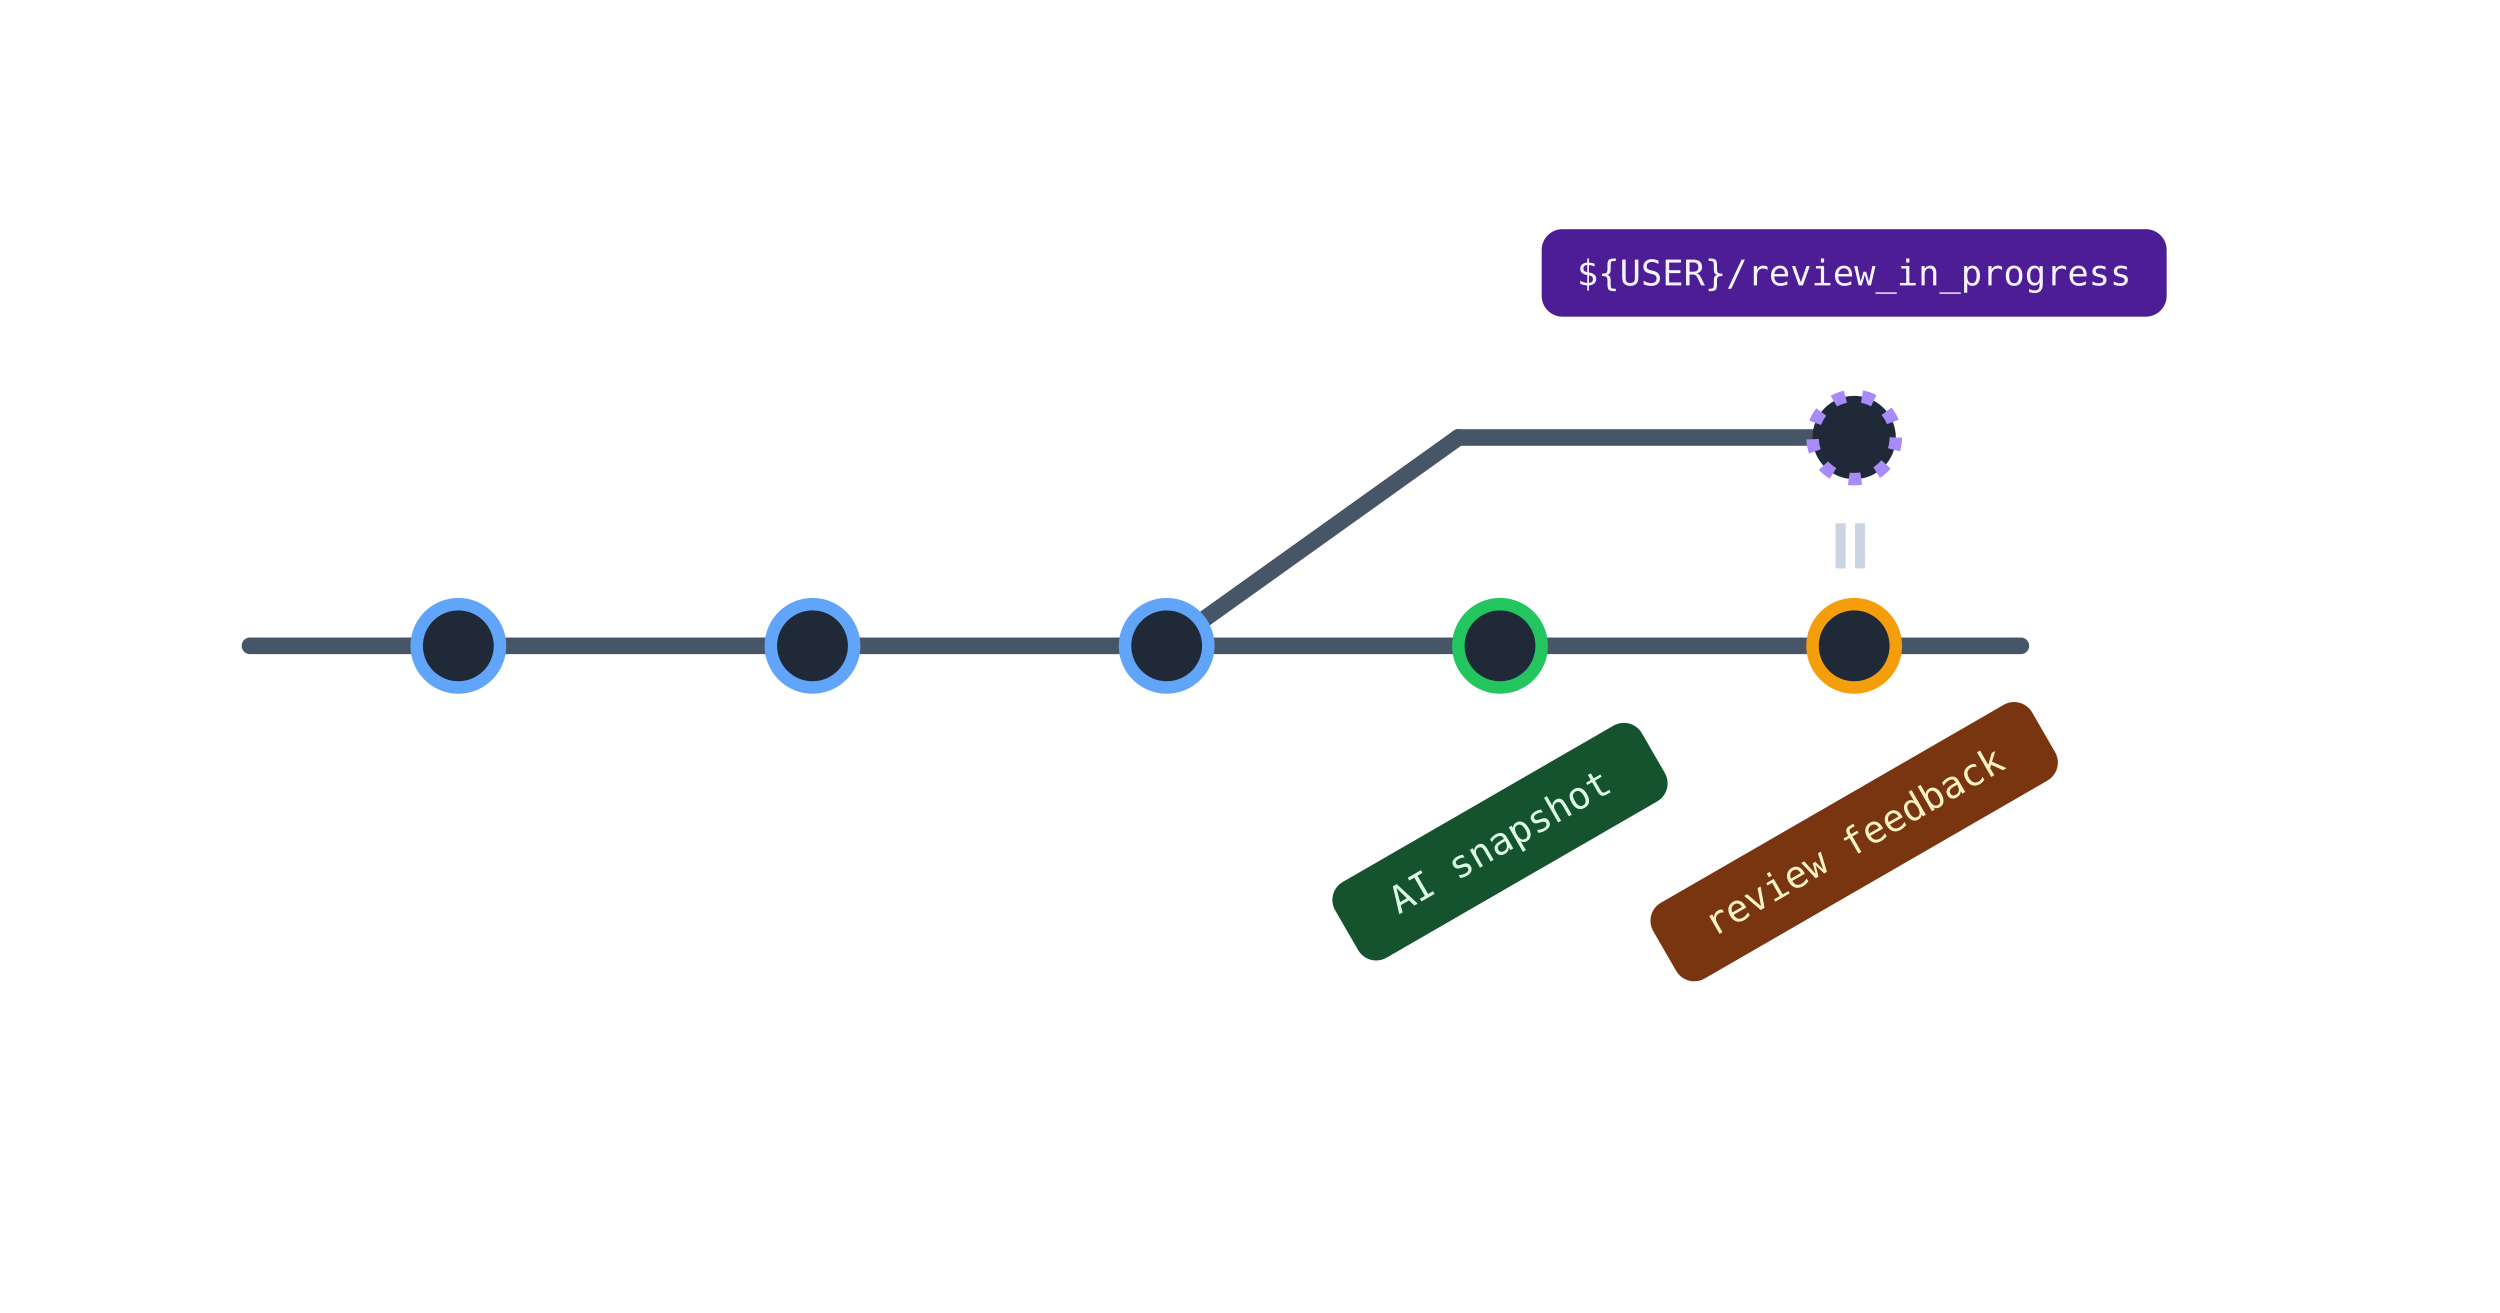
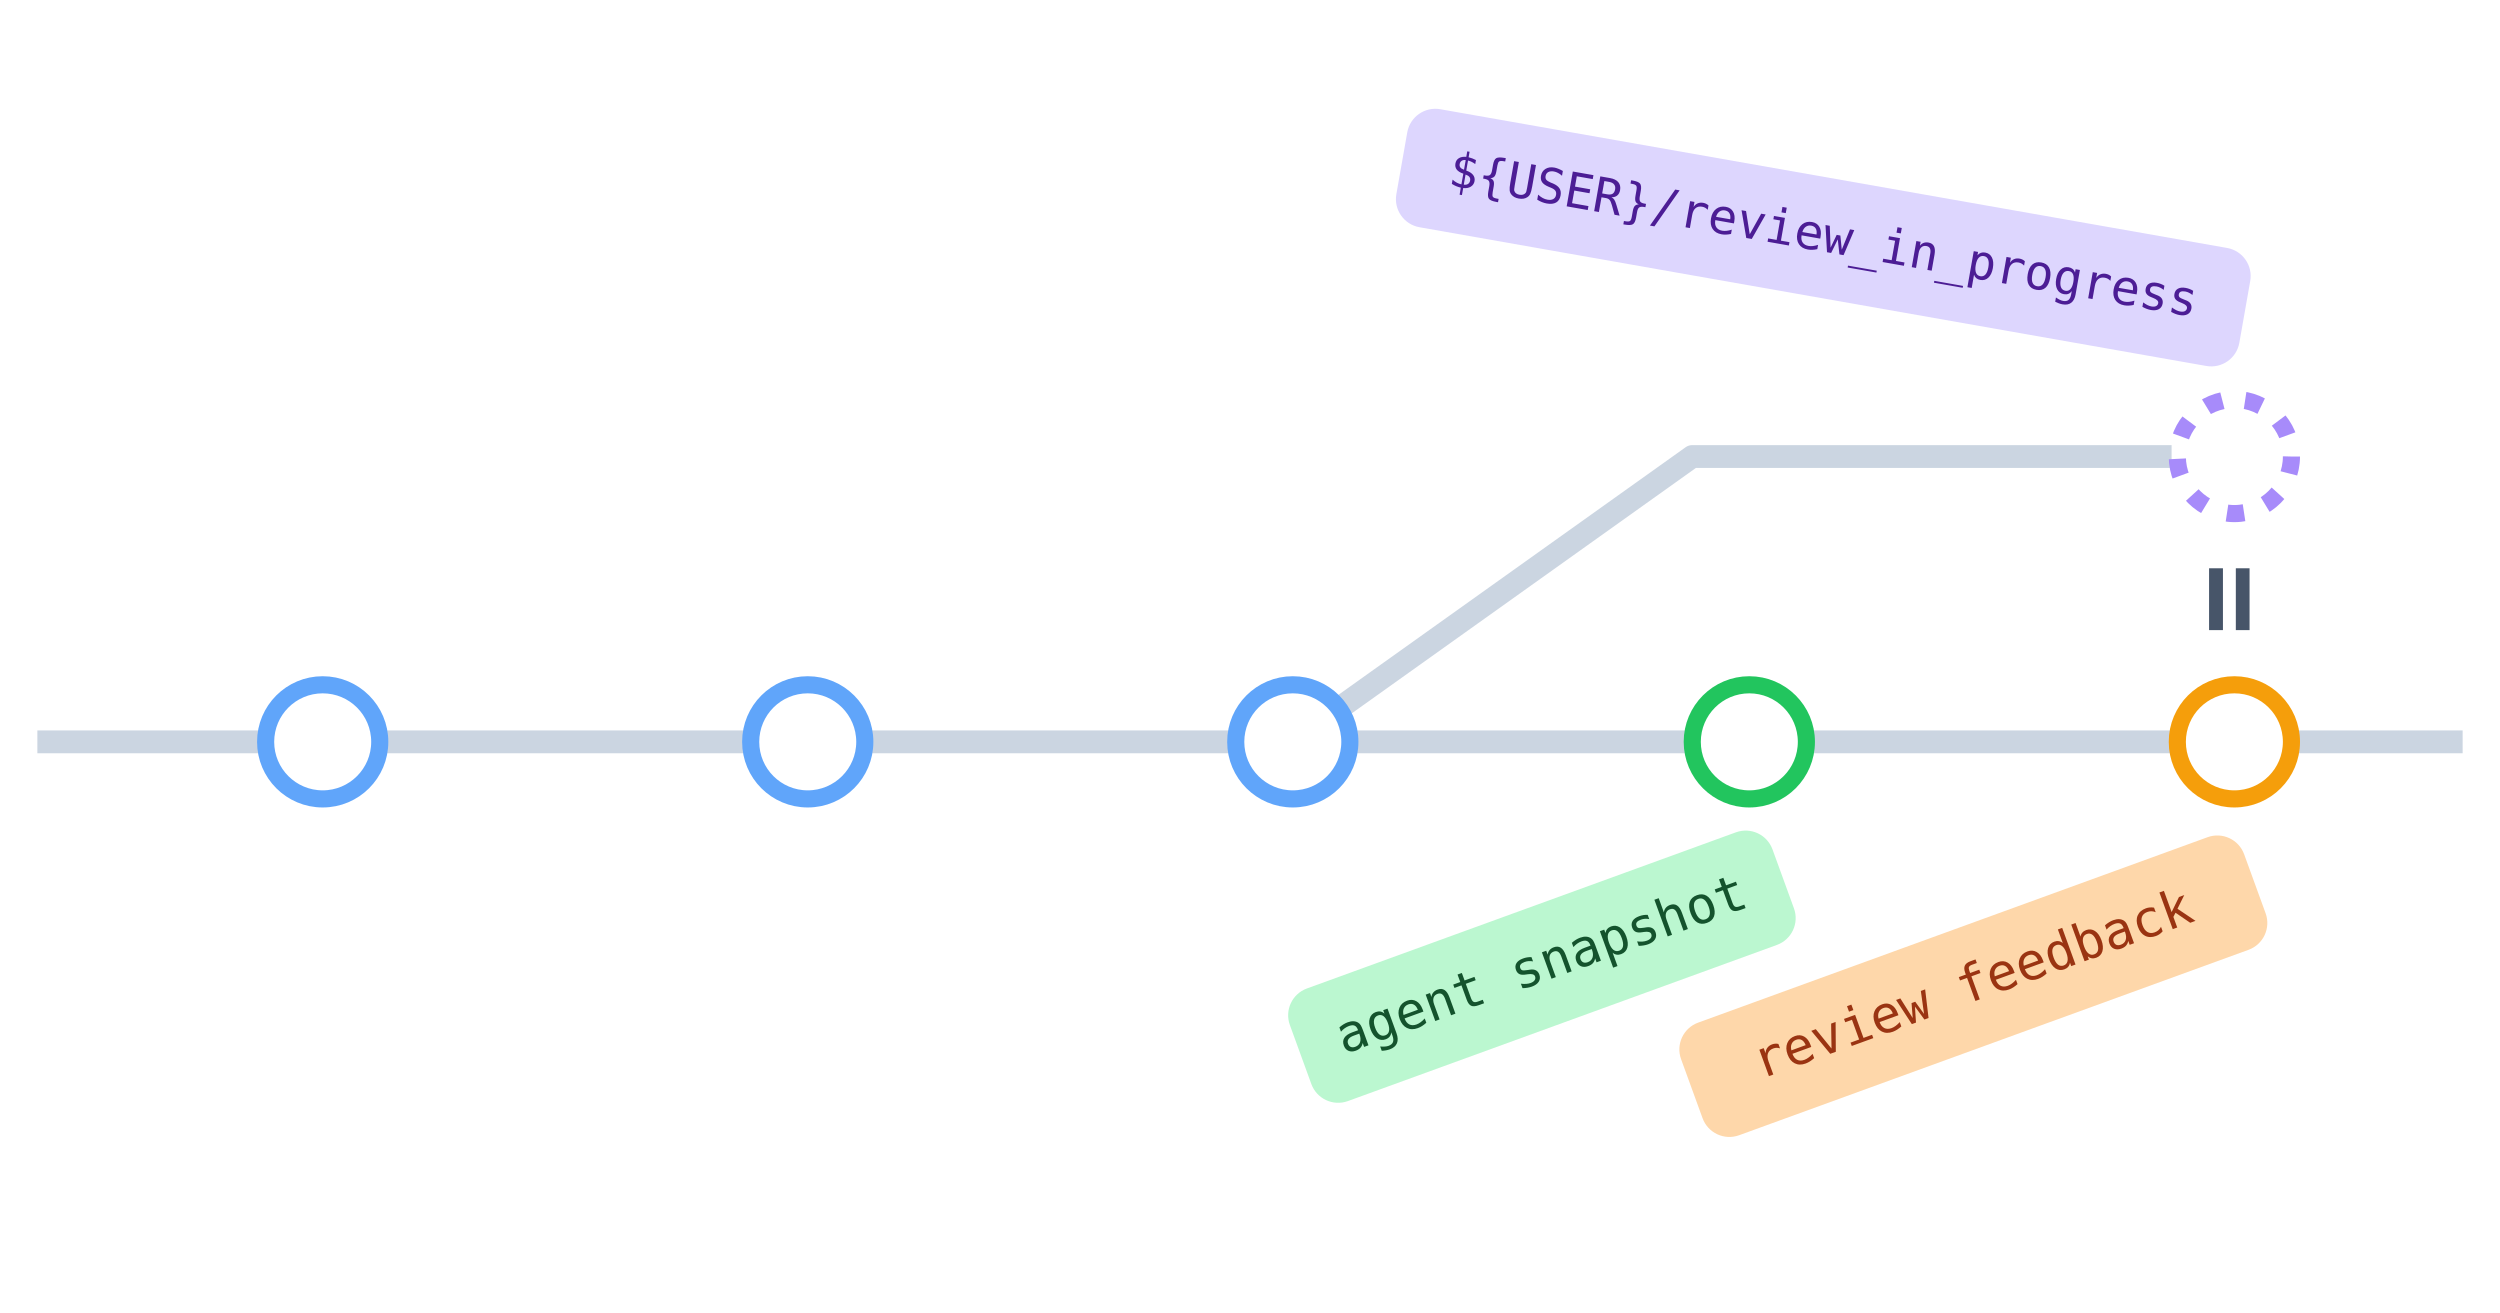
- <svg xmlns="http://www.w3.org/2000/svg" width="1200" height="630" viewBox="0 0 1200 630" fill="none">
-   <line x1="120" y1="310" x2="970" y2="310" stroke="#475569" stroke-width="8" stroke-linecap="round" />
-   <line x1="560" y1="310" x2="700" y2="210" stroke="#475569" stroke-width="8" stroke-linecap="round" />
-   <line x1="700" y1="210" x2="890" y2="210" stroke="#475569" stroke-width="8" stroke-linecap="round" />
-   <circle cx="220" cy="310" r="20" fill="#1f2937" stroke="#60a5fa" stroke-width="6" />
-   <circle cx="390" cy="310" r="20" fill="#1f2937" stroke="#60a5fa" stroke-width="6" />
-   <circle cx="560" cy="310" r="20" fill="#1f2937" stroke="#60a5fa" stroke-width="6" />
-   <circle cx="720" cy="310" r="20" fill="#1f2937" stroke="#22c55e" stroke-width="6" />
-   <circle cx="890" cy="310" r="20" fill="#1f2937" stroke="#f59e0b" stroke-width="6" />
-   <circle cx="890" cy="210" r="20" fill="#1f2937" stroke="#a78bfa" stroke-width="6" stroke-dasharray="6 8" />
-   <rect x="740" y="110" width="300" height="42" rx="10" fill="#4c1d95" />
-   <text x="890" y="137" fill="#f5f3ff" font-family="ui-monospace, SFMono-Regular, Menlo, monospace" font-size="17" text-anchor="middle">${USER}/review_in_progress</text>
-   <g transform="rotate(90 875 262)">
-     <text x="875" y="262" fill="#cbd5e1" font-family="ui-monospace, SFMono-Regular, Menlo, monospace" font-size="42" font-weight="700" text-anchor="middle">=</text>
+ <svg xmlns="http://www.w3.org/2000/svg" width="1200" height="630" viewBox="120 50 850 460" fill="none">
+   <line x1="120" y1="310" x2="198" y2="310" stroke="#cbd5e1" stroke-width="8" stroke-linecap="butt" />
+   <line x1="242" y1="310" x2="368" y2="310" stroke="#cbd5e1" stroke-width="8" stroke-linecap="butt" />
+   <line x1="412" y1="310" x2="538" y2="310" stroke="#cbd5e1" stroke-width="8" stroke-linecap="butt" />
+   <line x1="582" y1="310" x2="698" y2="310" stroke="#cbd5e1" stroke-width="8" stroke-linecap="butt" />
+   <line x1="742" y1="310" x2="868" y2="310" stroke="#cbd5e1" stroke-width="8" stroke-linecap="butt" />
+   <line x1="912" y1="310" x2="970" y2="310" stroke="#cbd5e1" stroke-width="8" stroke-linecap="butt" />
+   <path d="M 578 297 L 700 210 L 868 210" stroke="#cbd5e1" stroke-width="8" stroke-linecap="butt" stroke-linejoin="round" fill="none" />
+   <circle cx="220" cy="310" r="20" fill="none" stroke="#60a5fa" stroke-width="6" />
+   <circle cx="390" cy="310" r="20" fill="none" stroke="#60a5fa" stroke-width="6" />
+   <circle cx="560" cy="310" r="20" fill="none" stroke="#60a5fa" stroke-width="6" />
+   <circle cx="890" cy="210" r="20" fill="none" stroke="#a78bfa" stroke-width="6" stroke-dasharray="6 8" />
+   <g transform="translate(890 180) rotate(10)">
+     <rect x="-300" y="-42" width="300" height="42" rx="10" fill="#ddd6fe" />
+     <text x="-150" y="-21" fill="#4c1d95" font-family="ui-monospace, SFMono-Regular, Menlo, monospace" font-size="17" text-anchor="middle" dominant-baseline="middle">${USER}/review_in_progress</text>
  </g>
-   <g transform="rotate(-30 720 404)">
-     <rect x="635" y="383" width="170" height="42" rx="10" fill="#14532d" />
-     <text x="720" y="410" fill="#dcfce7" font-family="ui-monospace, SFMono-Regular, Menlo, monospace" font-size="18" text-anchor="middle">AI snapshot</text>
+   <g transform="translate(887 260) rotate(90)">
+     <text x="0" y="0" fill="#475569" font-family="ui-monospace, SFMono-Regular, Menlo, monospace" font-size="42" font-weight="700" text-anchor="middle" dominant-baseline="middle">=</text>
  </g>
-   <g transform="rotate(-30 890 404)">
-     <rect x="785" y="383" width="210" height="42" rx="10" fill="#78350f" />
-     <text x="890" y="410" fill="#fef3c7" font-family="ui-monospace, SFMono-Regular, Menlo, monospace" font-size="18" text-anchor="middle">review feedback</text>
+   <circle cx="720" cy="310" r="20" fill="none" stroke="#22c55e" stroke-width="6" />
+   <g transform="translate(720 340) rotate(-20)">
+     <rect x="-175" y="0" width="180" height="42" rx="10" fill="#bbf7d0" />
+     <text x="-85" y="21" fill="#14532d" font-family="ui-monospace, SFMono-Regular, Menlo, monospace" font-size="18" text-anchor="middle" dominant-baseline="middle">agent snapshot</text>
+   </g>
+   <circle cx="890" cy="310" r="20" fill="none" stroke="#f59e0b" stroke-width="6" />
+   <g transform="translate(890 340) rotate(-20)">
+     <rect x="-210" y="0" width="210" height="42" rx="10" fill="#fed7aa" />
+     <text x="-105" y="21" fill="#9a3412" font-family="ui-monospace, SFMono-Regular, Menlo, monospace" font-size="18" text-anchor="middle" dominant-baseline="middle">review feedback</text>
  </g>
</svg>
